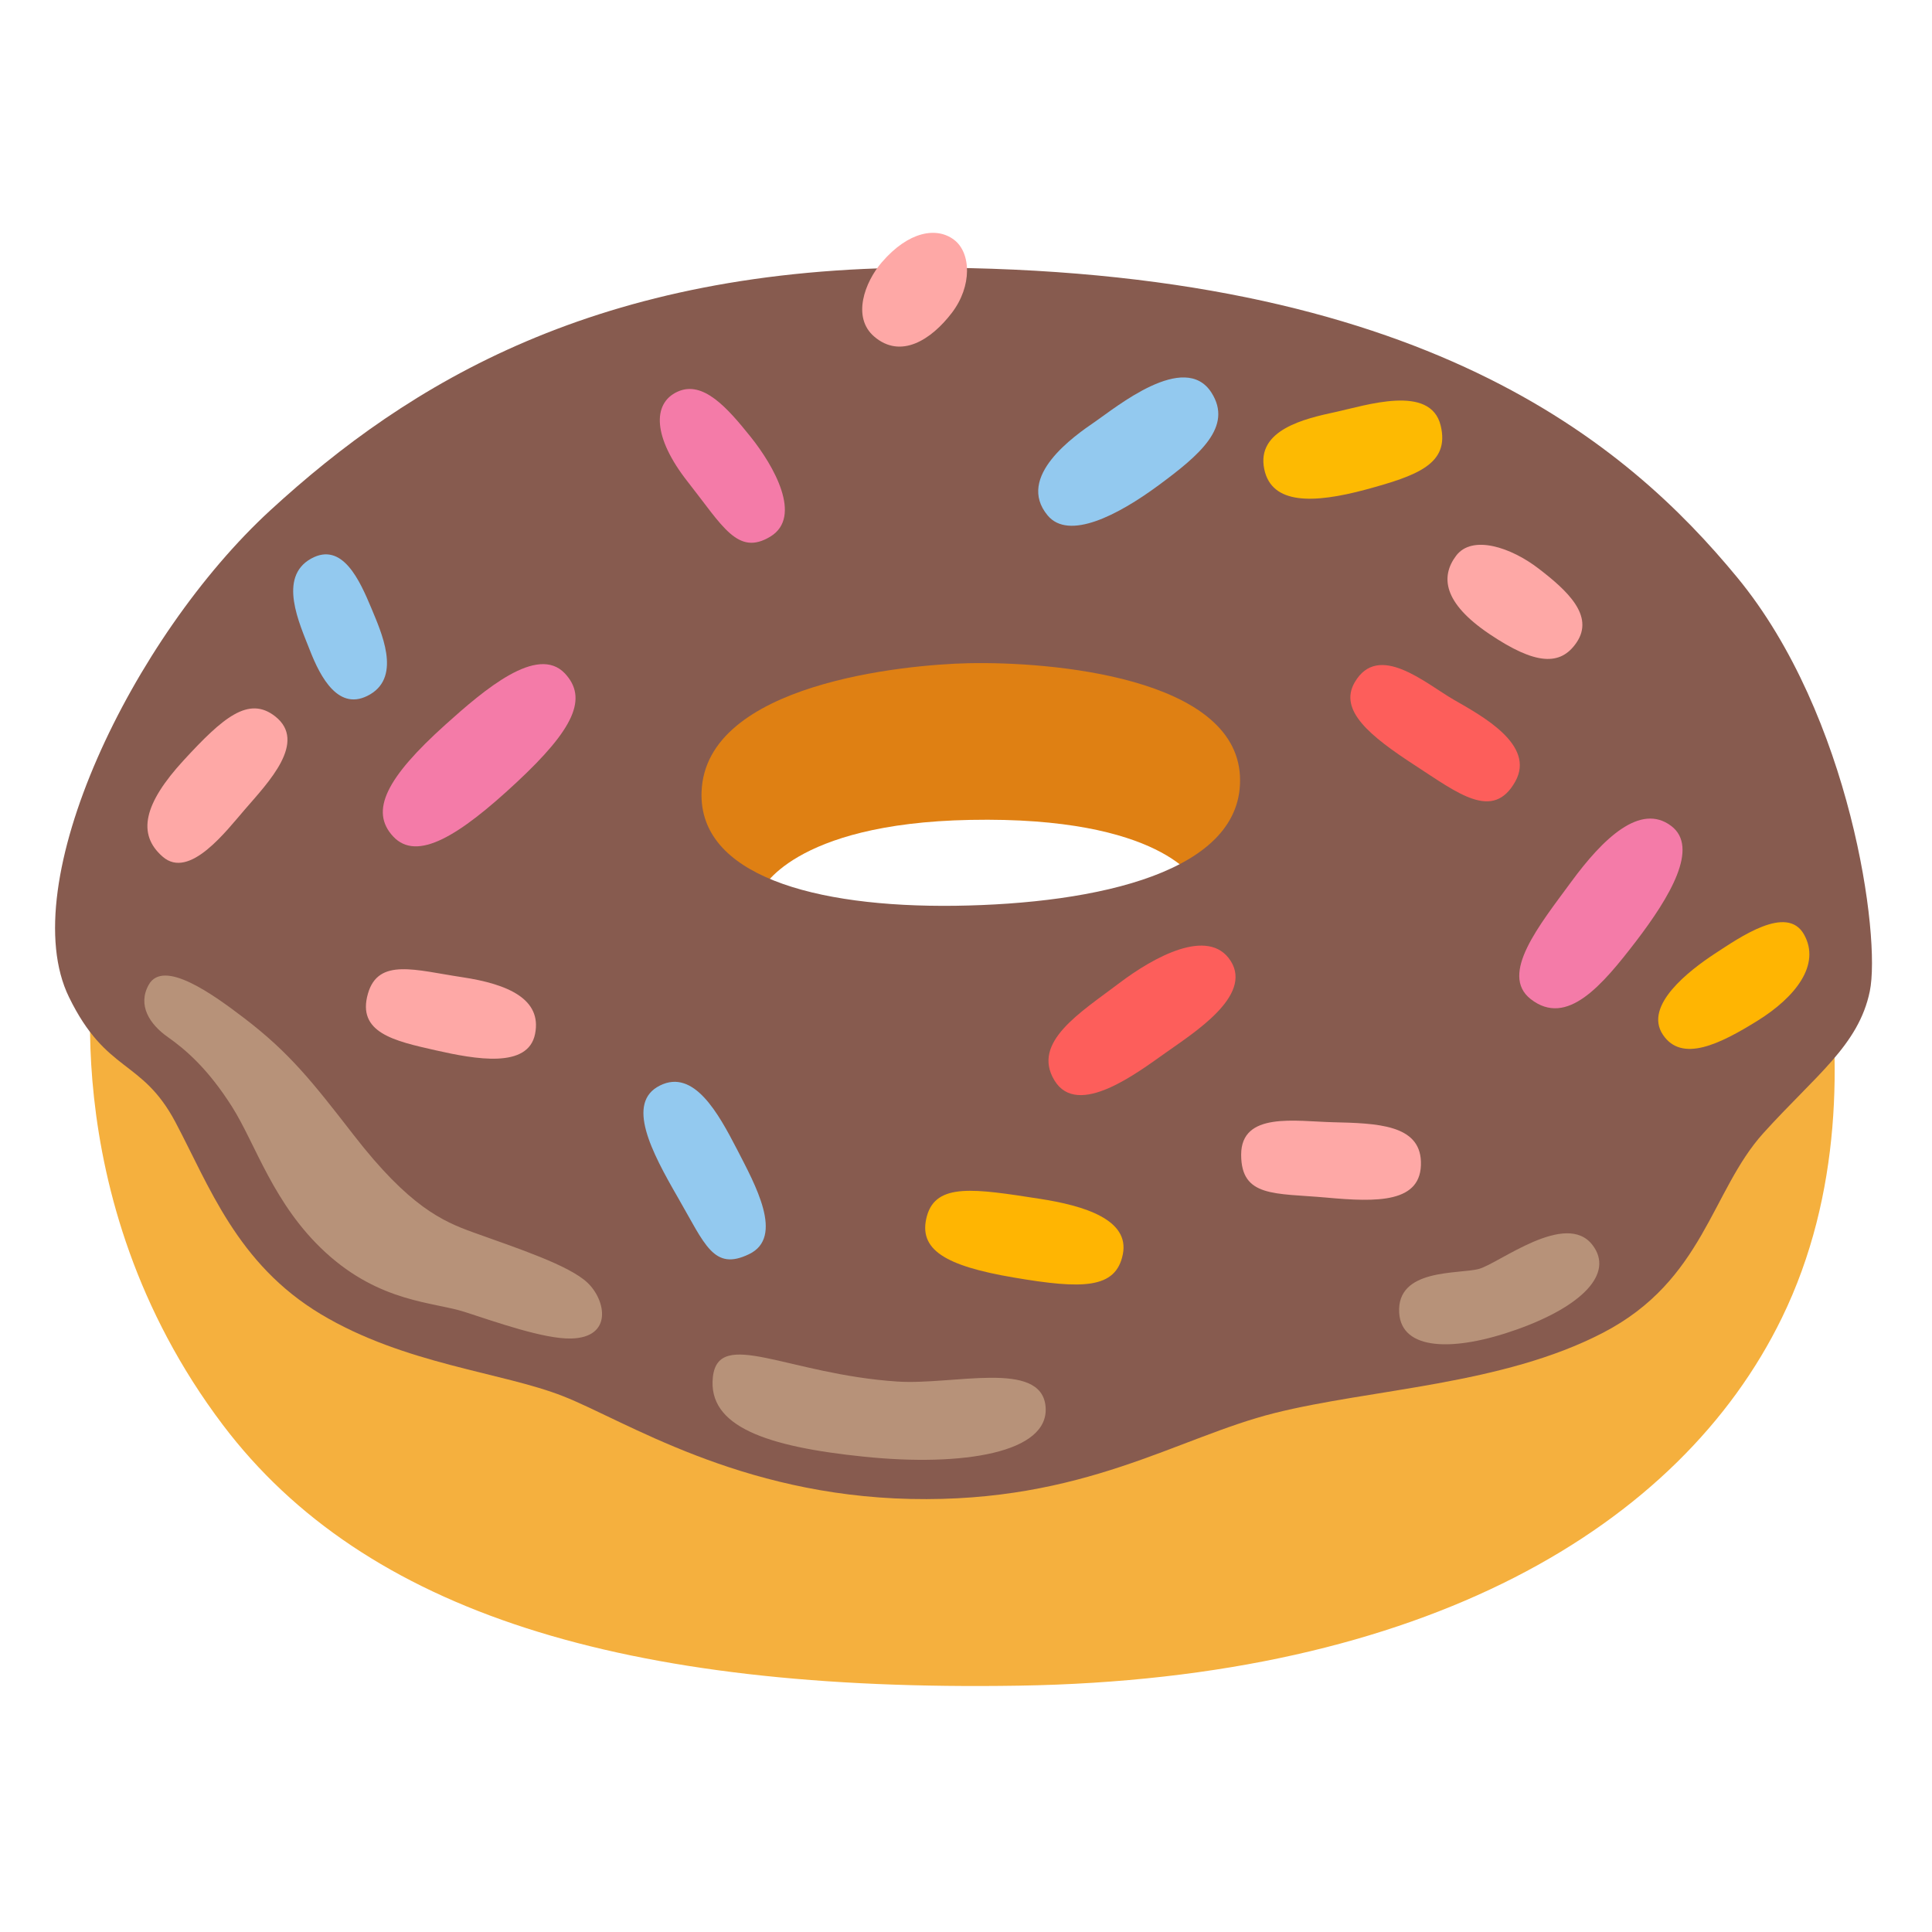
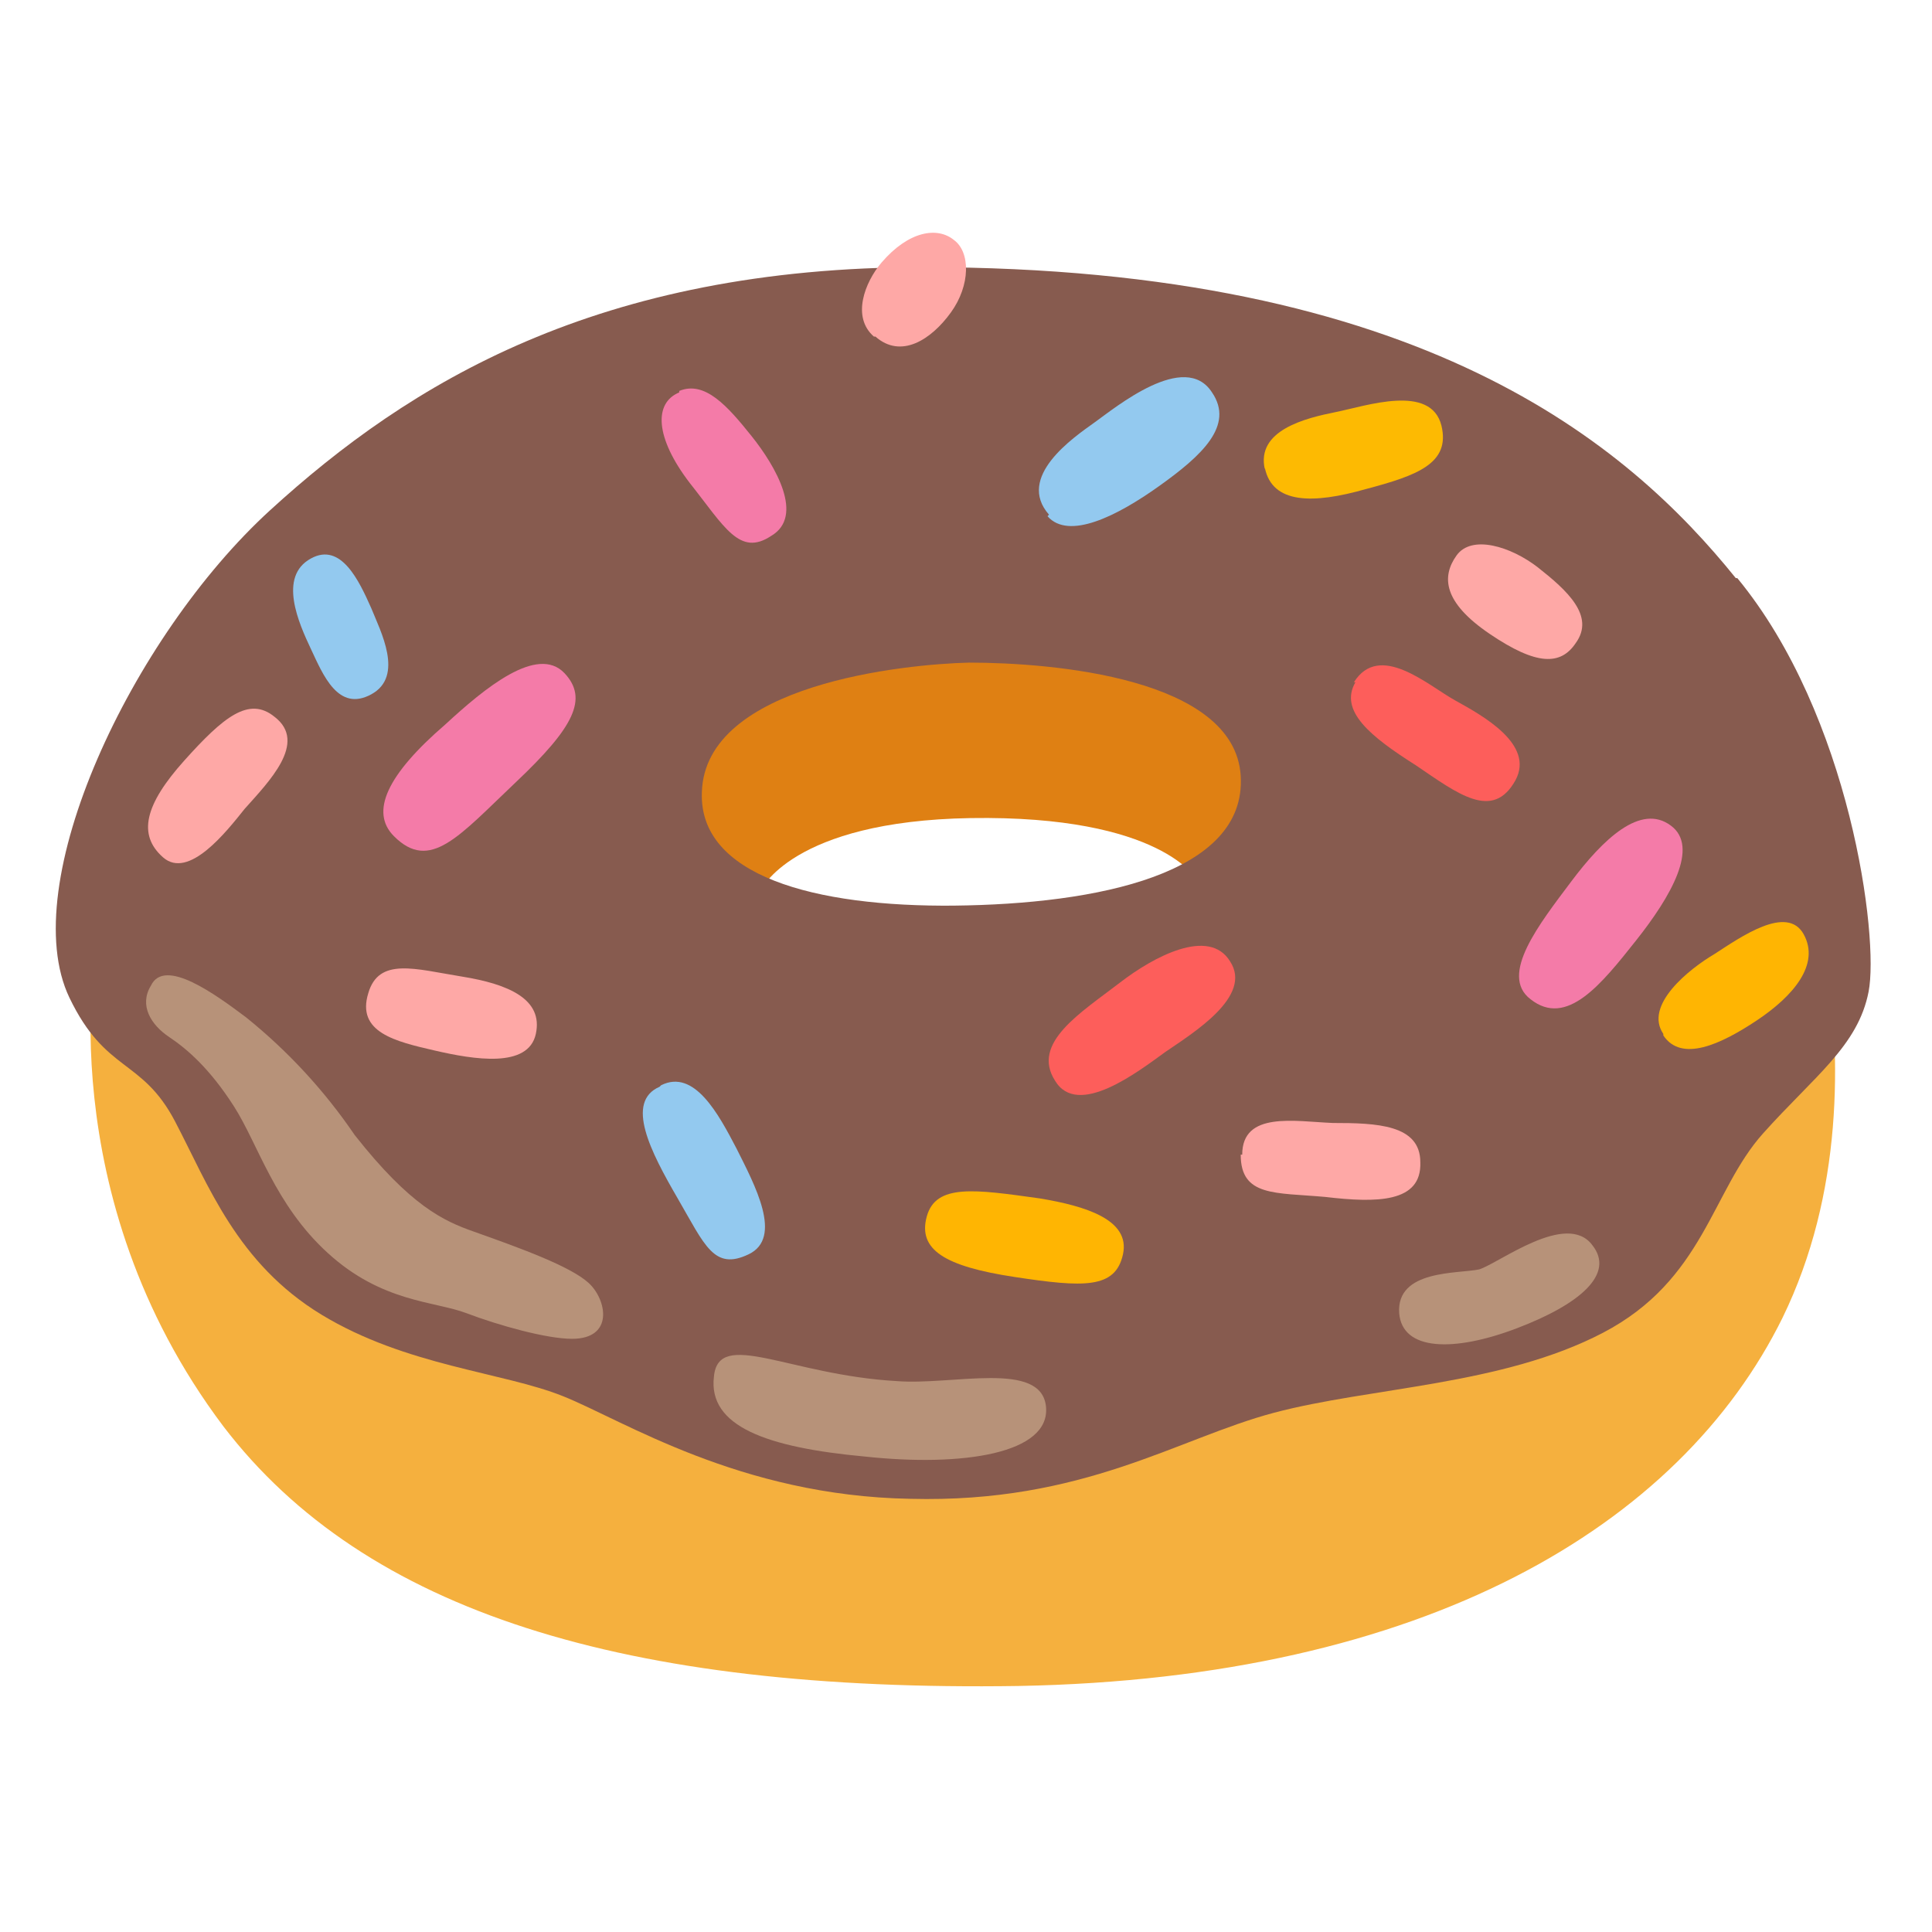
- <svg xmlns="http://www.w3.org/2000/svg" width="1em" height="1em" viewBox="0 0 128 128">
-   <path fill="#f5b03e" d="m97.23 57-33.3 6.86-57.58-1.38s-3.13 16.65 8.42 31.93c9.41 12.44 26.6 17.69 52.72 17.27 26.91-.43 43.83-10.56 50.56-24.36 8.03-16.45-.26-36.4-.26-36.4z" />
-   <path fill="#df8013" d="m41.53 43.69 2.1 18.42 6.8-3.09s1.98-4.47 13.85-4.7c12.73-.25 14.96 4.08 14.96 4.08s16.07-9.64 15.33-10.51-23.61-11.74-23.61-11.74-29.18 7.16-29.43 7.54" />
-   <path fill="#875b4f" d="M115.09 38.25c-7.24-8.78-20.77-20.52-53.9-20.52-21.64 0-34.12 7.67-43.27 16.07S.9 58.55 4.57 66.06c2.47 5.07 4.82 4.08 7.05 8.28s4.08 9.4 9.64 12.73 11.99 3.83 16.07 5.44 11.62 6.55 23 6.8c11.5.25 17.68-4.08 24.11-5.69s15.08-1.85 21.76-5.32c6.68-3.46 7.17-9.4 10.63-13.23s6.31-5.81 7.05-9.4-1.25-18.28-8.79-27.42m-51.8 21.76c-9.4.12-17.01-2.05-16.81-7.54.25-7.18 13.47-8.44 17.68-8.53 5.56-.12 17.64.95 17.99 7.46.33 6.37-9.46 8.48-18.86 8.61" />
-   <path fill="#fea8a6" d="M57.92 22.3c1.76 1.51 3.78.21 5.14-1.57s1.28-4 .14-4.85c-1.14-.86-3-.57-4.78 1.5-1.12 1.3-2 3.64-.5 4.92" />
-   <path fill="#93c9ef" d="M69.41 34.15c1.39 1.67 4.64 0 7.35-2s4.95-3.88 3.5-6.14c-1.78-2.78-6.35 1-7.71 1.93s-5.28 3.64-3.14 6.21" />
-   <path fill="#fdba02" d="M83.76 31.08c.49 2.37 3.28 2.28 6.71 1.36 3.43-.93 5.59-1.7 4.98-4.24-.67-2.78-4.98-1.33-6.98-.9s-5.25 1.17-4.71 3.78" />
-   <path fill="#fea8a6" d="M96.47 36.82c-1.03 1.37-.87 3.11 2.2 5.18s4.72 2.13 5.78.57c1.21-1.78-.64-3.46-2.5-4.89-1.85-1.43-4.42-2.27-5.48-.86" />
-   <path fill="#fd5e5b" d="M89.75 45.21c-1.07 1.85 1 3.55 4 5.5 2.86 1.86 5.17 3.7 6.64 1.07 1.36-2.43-2.21-4.35-4.07-5.42s-5-3.86-6.57-1.15" />
-   <path fill="#f47ba8" d="M110.72 54.72c-2.05-1.55-4.53.85-6.62 3.7s-4.78 6.13-2.69 7.77c2.4 1.88 4.74-.91 6.99-3.84 2.23-2.92 4.2-6.21 2.32-7.63" />
-   <path fill="#ffb502" d="M110.17 68.55c1.25 1.88 3.79.62 6.28-.93s4.2-3.7 3.07-5.71-4.26.2-5.92 1.28c-1.67 1.1-4.72 3.43-3.43 5.36" />
-   <path fill="#f47ba8" d="M29.51 48.01c-3.9 3.51-5.04 5.72-3.46 7.41s4.37-.04 8.17-3.58 4.75-5.58 3.2-7.23c-1.82-1.91-5.32 1.07-7.91 3.4m15.38-22.06c-1.69.77-1.64 3.04.69 5.99 2.3 2.92 3.3 4.92 5.46 3.61 2.15-1.31.23-4.69-1.31-6.61s-3.15-3.76-4.84-2.99" />
-   <path fill="#fea8a6" d="M18.23 47.46c-1.76-1.38-3.46.08-6.07 2.92s-3.11 4.88-1.38 6.38c1.77 1.54 4.21-1.71 5.46-3.15 1.53-1.77 4.14-4.46 1.99-6.15m6.15 18.36c-.76 2.61 1.77 3.15 4.46 3.76s6.15 1.23 6.61-1.08c.46-2.3-1.77-3.3-4.84-3.76s-5.54-1.3-6.23 1.08" />
-   <path fill="#93c9ef" d="M20.61 37.01c-2.22 1.24-.77 4.3-.08 6.07s1.92 4.15 4 2.92.71-4.16.08-5.69c-.77-1.84-1.92-4.45-4-3.3m23.11 34.91c-2.27 1.13-.57 4.37 1.21 7.45s2.35 4.86 4.7 3.72c2.35-1.13.4-4.61-.81-6.96-1.22-2.35-2.84-5.34-5.1-4.21" />
-   <path fill="#fd5e5b" d="M74.16 65.13c-2.56 1.94-5.84 3.92-4.3 6.45 1.54 2.54 5.53-.54 7.38-1.84 1.84-1.31 5.76-3.76 4.3-6.07-1.46-2.3-5.15-.23-7.38 1.46" />
-   <path fill="#fea8a6" d="M82.23 76.5c0 2.84 2.23 2.54 5.61 2.84 3.38.31 6.39.39 6.3-2.38-.08-2.46-2.92-2.54-5.84-2.61-2.47-.06-6.07-.71-6.07 2.15" />
-   <path fill="#ffb502" d="M68.86 79.42c-4.26-.66-6.84-1.08-7.45 1.15s1.23 3.3 5.76 4.07 6.76.77 7.22-1.54c.46-2.29-2.53-3.22-5.53-3.68" />
-   <path fill="#b79279" d="M92.7 86.98c.15 2.49 3.58 2.61 7.83 1.09s6.43-3.68 4.98-5.58c-1.76-2.31-6.19 1.21-7.53 1.58-1.34.36-5.46-.06-5.28 2.91m-33.26 4.55c3.7.25 9.53-1.46 9.83 1.64s-5.52 4.01-12.02 3.34c-6.46-.66-10.38-2-10.02-5.28.37-3.28 4.98-.18 12.21.3M9.85 65.25c-.75 1.35.06 2.61 1.27 3.46s2.67 2.12 4.25 4.61 2.74 6.48 6.19 9.65c3.64 3.34 7.16 3.28 9.23 3.95s5.26 1.8 7.04 1.76c2.79-.06 2.31-2.55 1.09-3.7s-4.55-2.25-7.59-3.34c-2.02-.73-4.22-1.7-7.89-6.43-2.73-3.52-4.25-5.46-7.28-7.77-2.02-1.54-5.34-3.95-6.31-2.19" />
+ <svg viewBox="0 0 128 128">
+   <path fill="#f5b03e" d="M97.2 57 64 63.9 6.4 62.5s-3.2 16.6 8.4 32c9.4 12.3 26.6 17.6 52.7 17.2 26.9-.5 43.8-10.6 50.6-24.4 8-16.4-.3-36.4-.3-36.4z" />
+   <path fill="#df8013" d="M41.5 43.7 43.6 62l6.8-3s2-4.6 13.9-4.8c12.7-.2 15 4.1 15 4.1s16-9.6 15.3-10.5S71 36 71 36s-29.2 7.2-29.5 7.6" />
+   <path fill="#875b4f" d="M115 38.3c-7.1-8.8-20.7-20.6-53.8-20.6-21.6 0-34.1 7.7-43.3 16.1S1 58.6 4.6 66.1c2.4 5 4.8 4 7 8.2s4.1 9.4 9.7 12.8 12 3.8 16 5.4 11.7 6.6 23 6.8c11.5.3 17.7-4 24.1-5.7s15.1-1.8 21.8-5.3 7.2-9.4 10.6-13.2 6.3-5.8 7-9.4-1.2-18.3-8.7-27.4M63.3 60c-9.4.1-17-2-16.8-7.5.2-7.2 13.5-8.5 17.7-8.6 5.5 0 17.6 1 18 7.5s-9.5 8.5-19 8.6" />
+   <path fill="#fea8a6" d="M58 22.3c1.7 1.5 3.7.2 5-1.6s1.3-4 .2-4.8c-1.1-.9-3-.6-4.8 1.5-1.1 1.3-2 3.6-.5 4.9" />
+   <path fill="#93c9ef" d="M69.4 34.2c1.4 1.6 4.6 0 7.4-2s5-4 3.5-6.2c-1.8-2.8-6.4 1-7.8 2s-5.2 3.6-3 6.1" />
+   <path fill="#fdba02" d="M83.8 31c.5 2.4 3.2 2.4 6.7 1.4 3.4-.9 5.6-1.7 5-4.2-.7-2.8-5-1.3-7-.9s-5.3 1.2-4.7 3.8" />
+   <path fill="#fea8a6" d="M96.5 36.8c-1 1.4-.9 3.1 2.2 5.2s4.7 2.1 5.7.6c1.3-1.8-.6-3.5-2.5-5-1.8-1.4-4.4-2.2-5.4-.8" />
+   <path fill="#fd5e5b" d="M89.8 45.2c-1.1 1.9 1 3.6 4 5.5 2.8 1.9 5.1 3.7 6.6 1 1.3-2.4-2.2-4.3-4-5.3s-5-3.9-6.7-1.2" />
+   <path fill="#f47ba8" d="M110.7 54.7c-2-1.5-4.5.9-6.6 3.7s-4.8 6.2-2.7 7.8c2.4 1.9 4.7-1 7-3.9s4.2-6.2 2.3-7.6" />
+   <path fill="#ffb502" d="M110.2 68.6c1.2 1.8 3.8.6 6.2-1s4.2-3.7 3.1-5.7-4.2.2-5.9 1.3c-1.7 1-4.7 3.4-3.4 5.3" />
+   <path fill="#f47ba8" d="M29.5 48q-5.8 5-3.4 7.4c2.4 2.4 4.3 0 8.1-3.6s4.8-5.5 3.2-7.2c-1.8-1.9-5.3 1-7.9 3.4M45 26c-1.7.7-1.6 3 .7 6 2.3 2.9 3.3 4.9 5.4 3.5 2.2-1.3.3-4.6-1.3-6.6s-3.1-3.7-4.8-3" />
+   <path fill="#fea8a6" d="M18.2 47.5c-1.7-1.4-3.4 0-6 2.9s-3.1 4.9-1.4 6.4 4.2-1.7 5.4-3.2c1.6-1.8 4.2-4.4 2-6.1m6.2 18.3c-.8 2.6 1.8 3.2 4.4 3.8s6.2 1.2 6.7-1.1-1.8-3.3-4.9-3.8-5.5-1.3-6.2 1.1" />
+   <path fill="#93c9ef" d="M20.6 37c-2.2 1.2-.8 4.3 0 6s1.8 4.2 4 3 .6-4.2 0-5.7c-.8-1.8-2-4.4-4-3.3m23.1 35c-2.3 1-.6 4.3 1.2 7.4s2.4 4.8 4.7 3.7.4-4.6-.8-7c-1.2-2.3-2.8-5.3-5-4.2" />
+   <path fill="#fd5e5b" d="M74.2 65.1c-2.6 2-5.9 4-4.3 6.5 1.5 2.5 5.5-.6 7.3-1.9 1.9-1.3 5.8-3.7 4.3-6-1.4-2.3-5.1-.3-7.3 1.4" />
+   <path fill="#fea8a6" d="M82.2 76.5c0 2.8 2.3 2.5 5.6 2.8 3.4.4 6.4.4 6.3-2.3 0-2.5-2.9-2.6-5.8-2.6-2.5-.1-6-.8-6 2.1" />
+   <path fill="#ffb502" d="M68.9 79.4c-4.3-.6-6.9-1-7.5 1.2s1.2 3.3 5.8 4 6.7.8 7.2-1.5-2.5-3.2-5.5-3.7" />
+   <path fill="#b79279" d="M92.7 87c.2 2.5 3.6 2.6 7.8 1s6.5-3.6 5-5.5c-1.7-2.3-6.2 1.2-7.5 1.6-1.4.3-5.5 0-5.3 2.9m-33.3 4.5c3.7.3 9.6-1.4 9.9 1.7s-5.5 4-12 3.3c-6.5-.6-10.4-2-10-5.3.3-3.2 5-.1 12.1.3M10 65.3c-.8 1.3 0 2.6 1.2 3.4s2.7 2.1 4.3 4.6 2.7 6.5 6.2 9.7c3.6 3.3 7.1 3.2 9.2 4s5.3 1.7 7 1.7c2.8 0 2.3-2.6 1.1-3.7s-4.5-2.3-7.6-3.4c-2-.7-4.2-1.7-7.9-6.4a36 36 0 0 0-7.2-7.8c-2-1.5-5.4-4-6.3-2.1" />
</svg>
